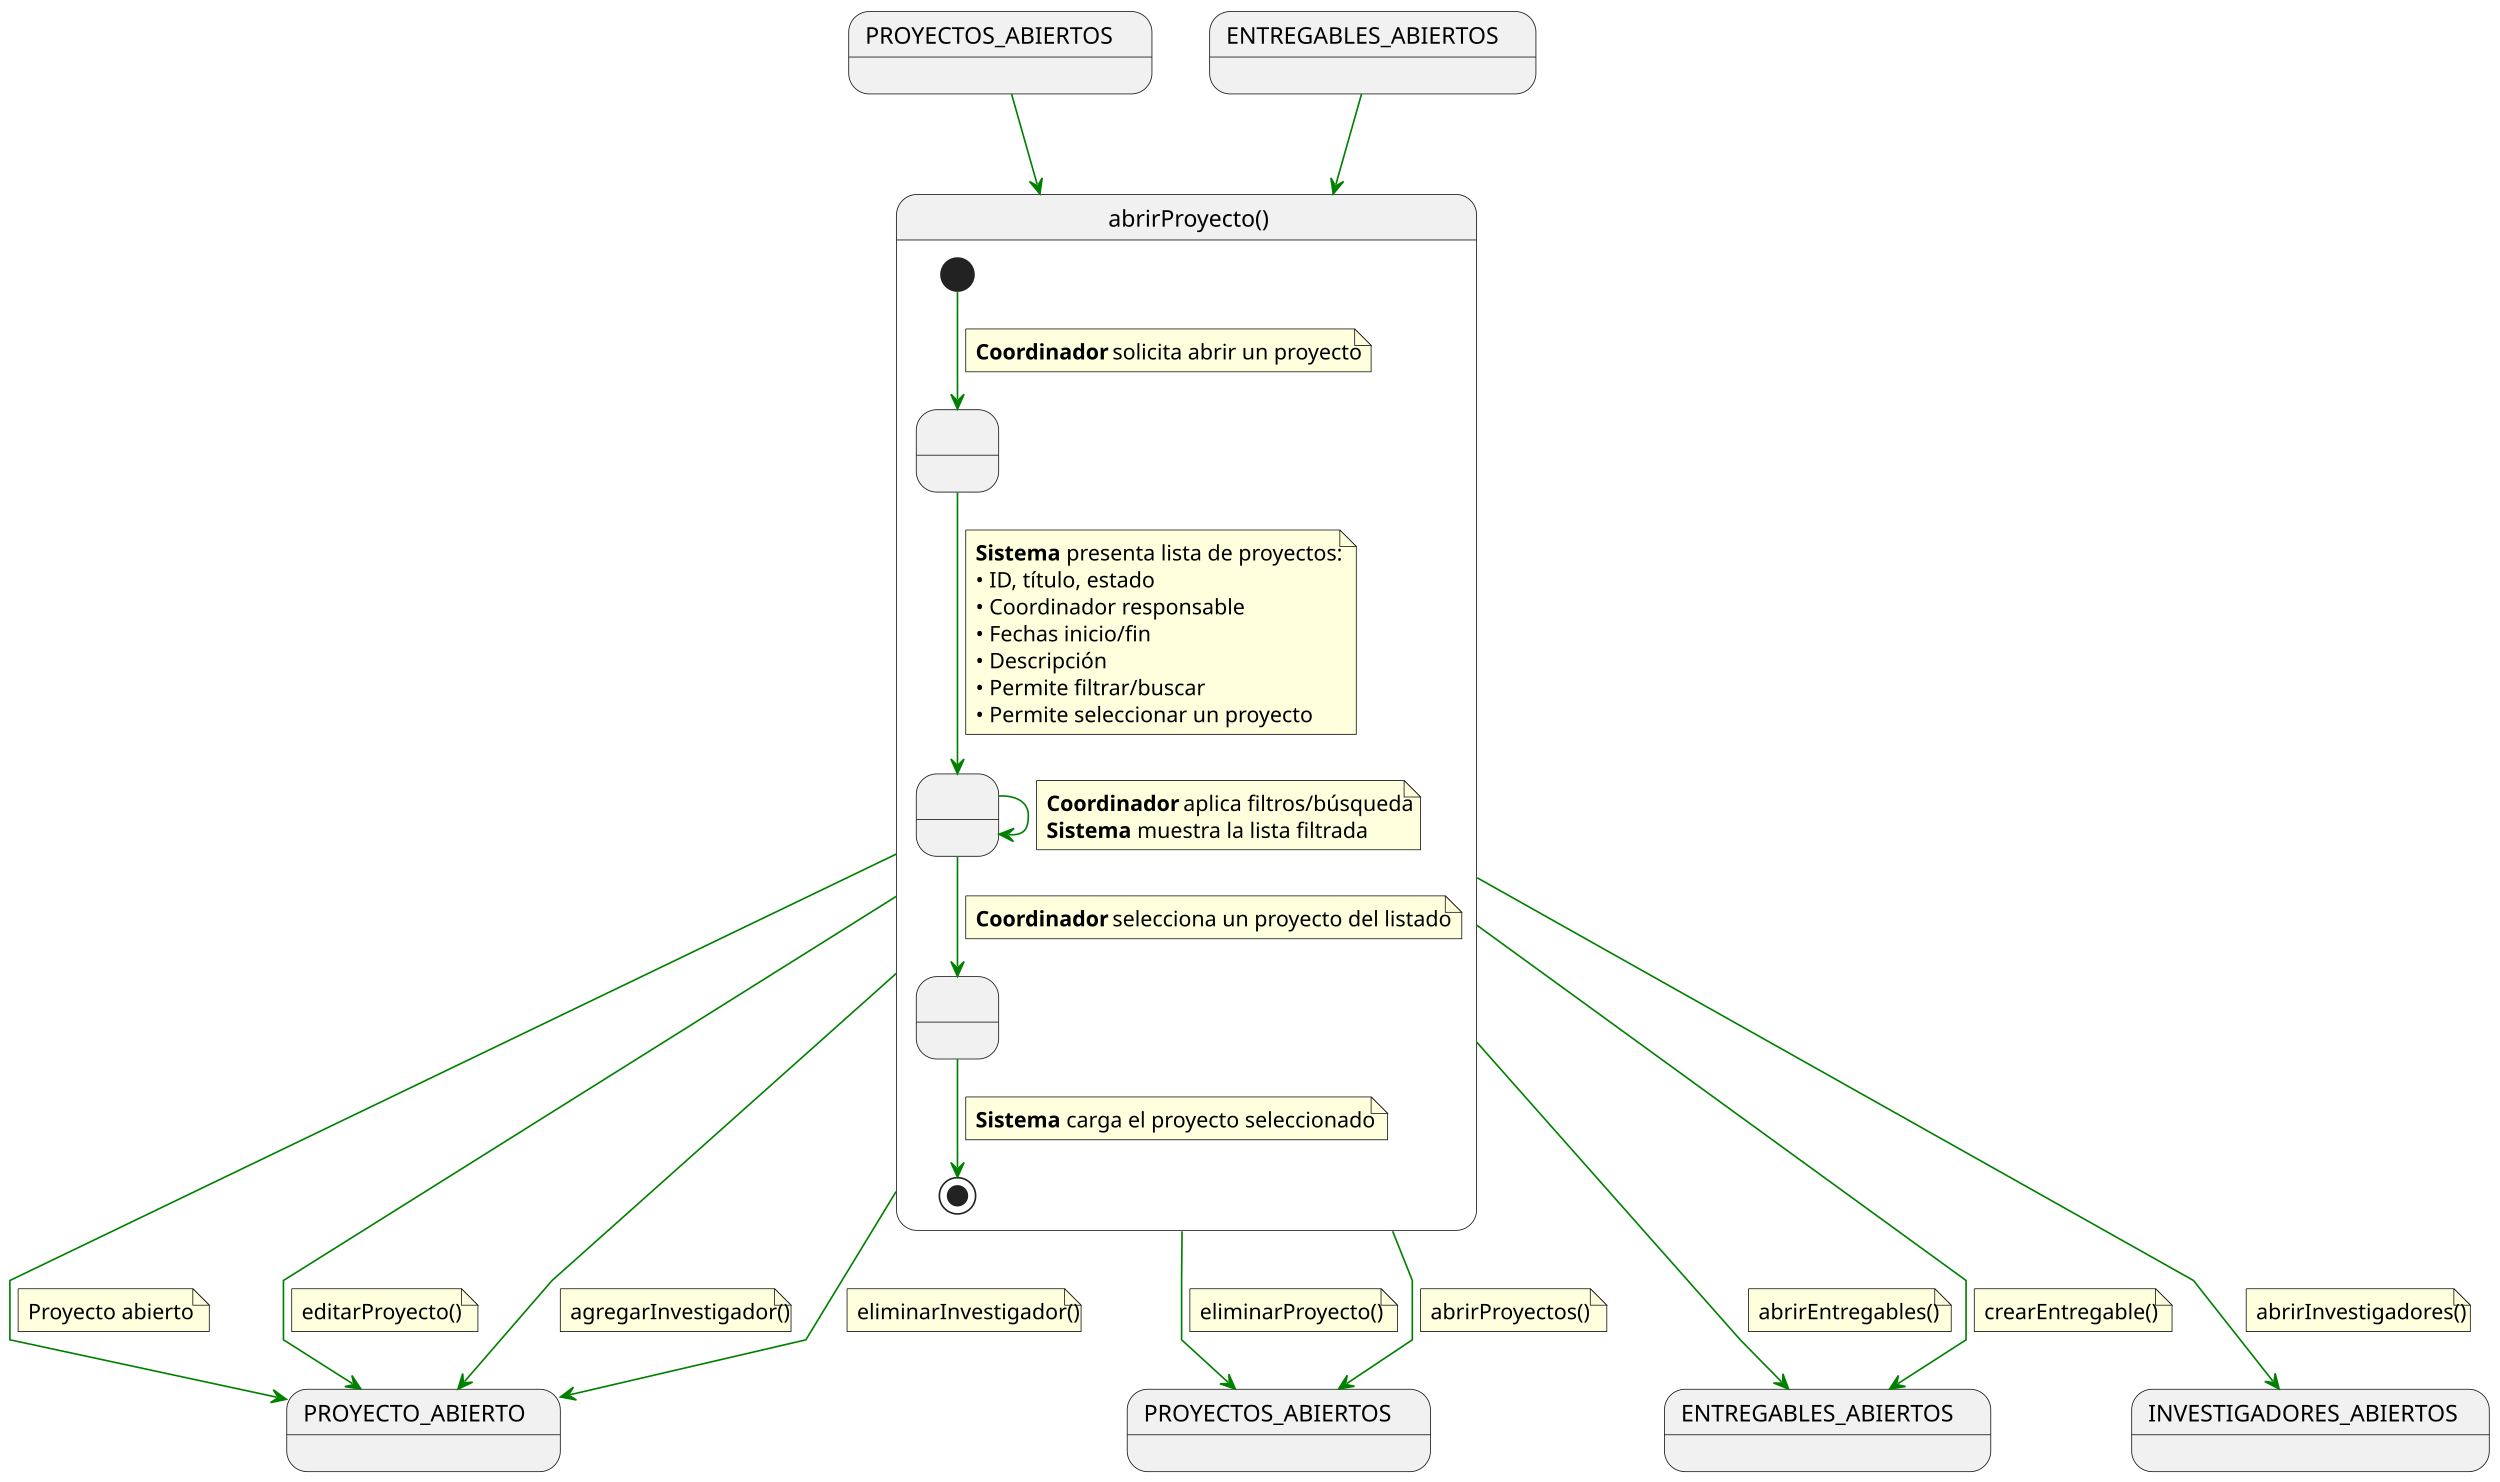
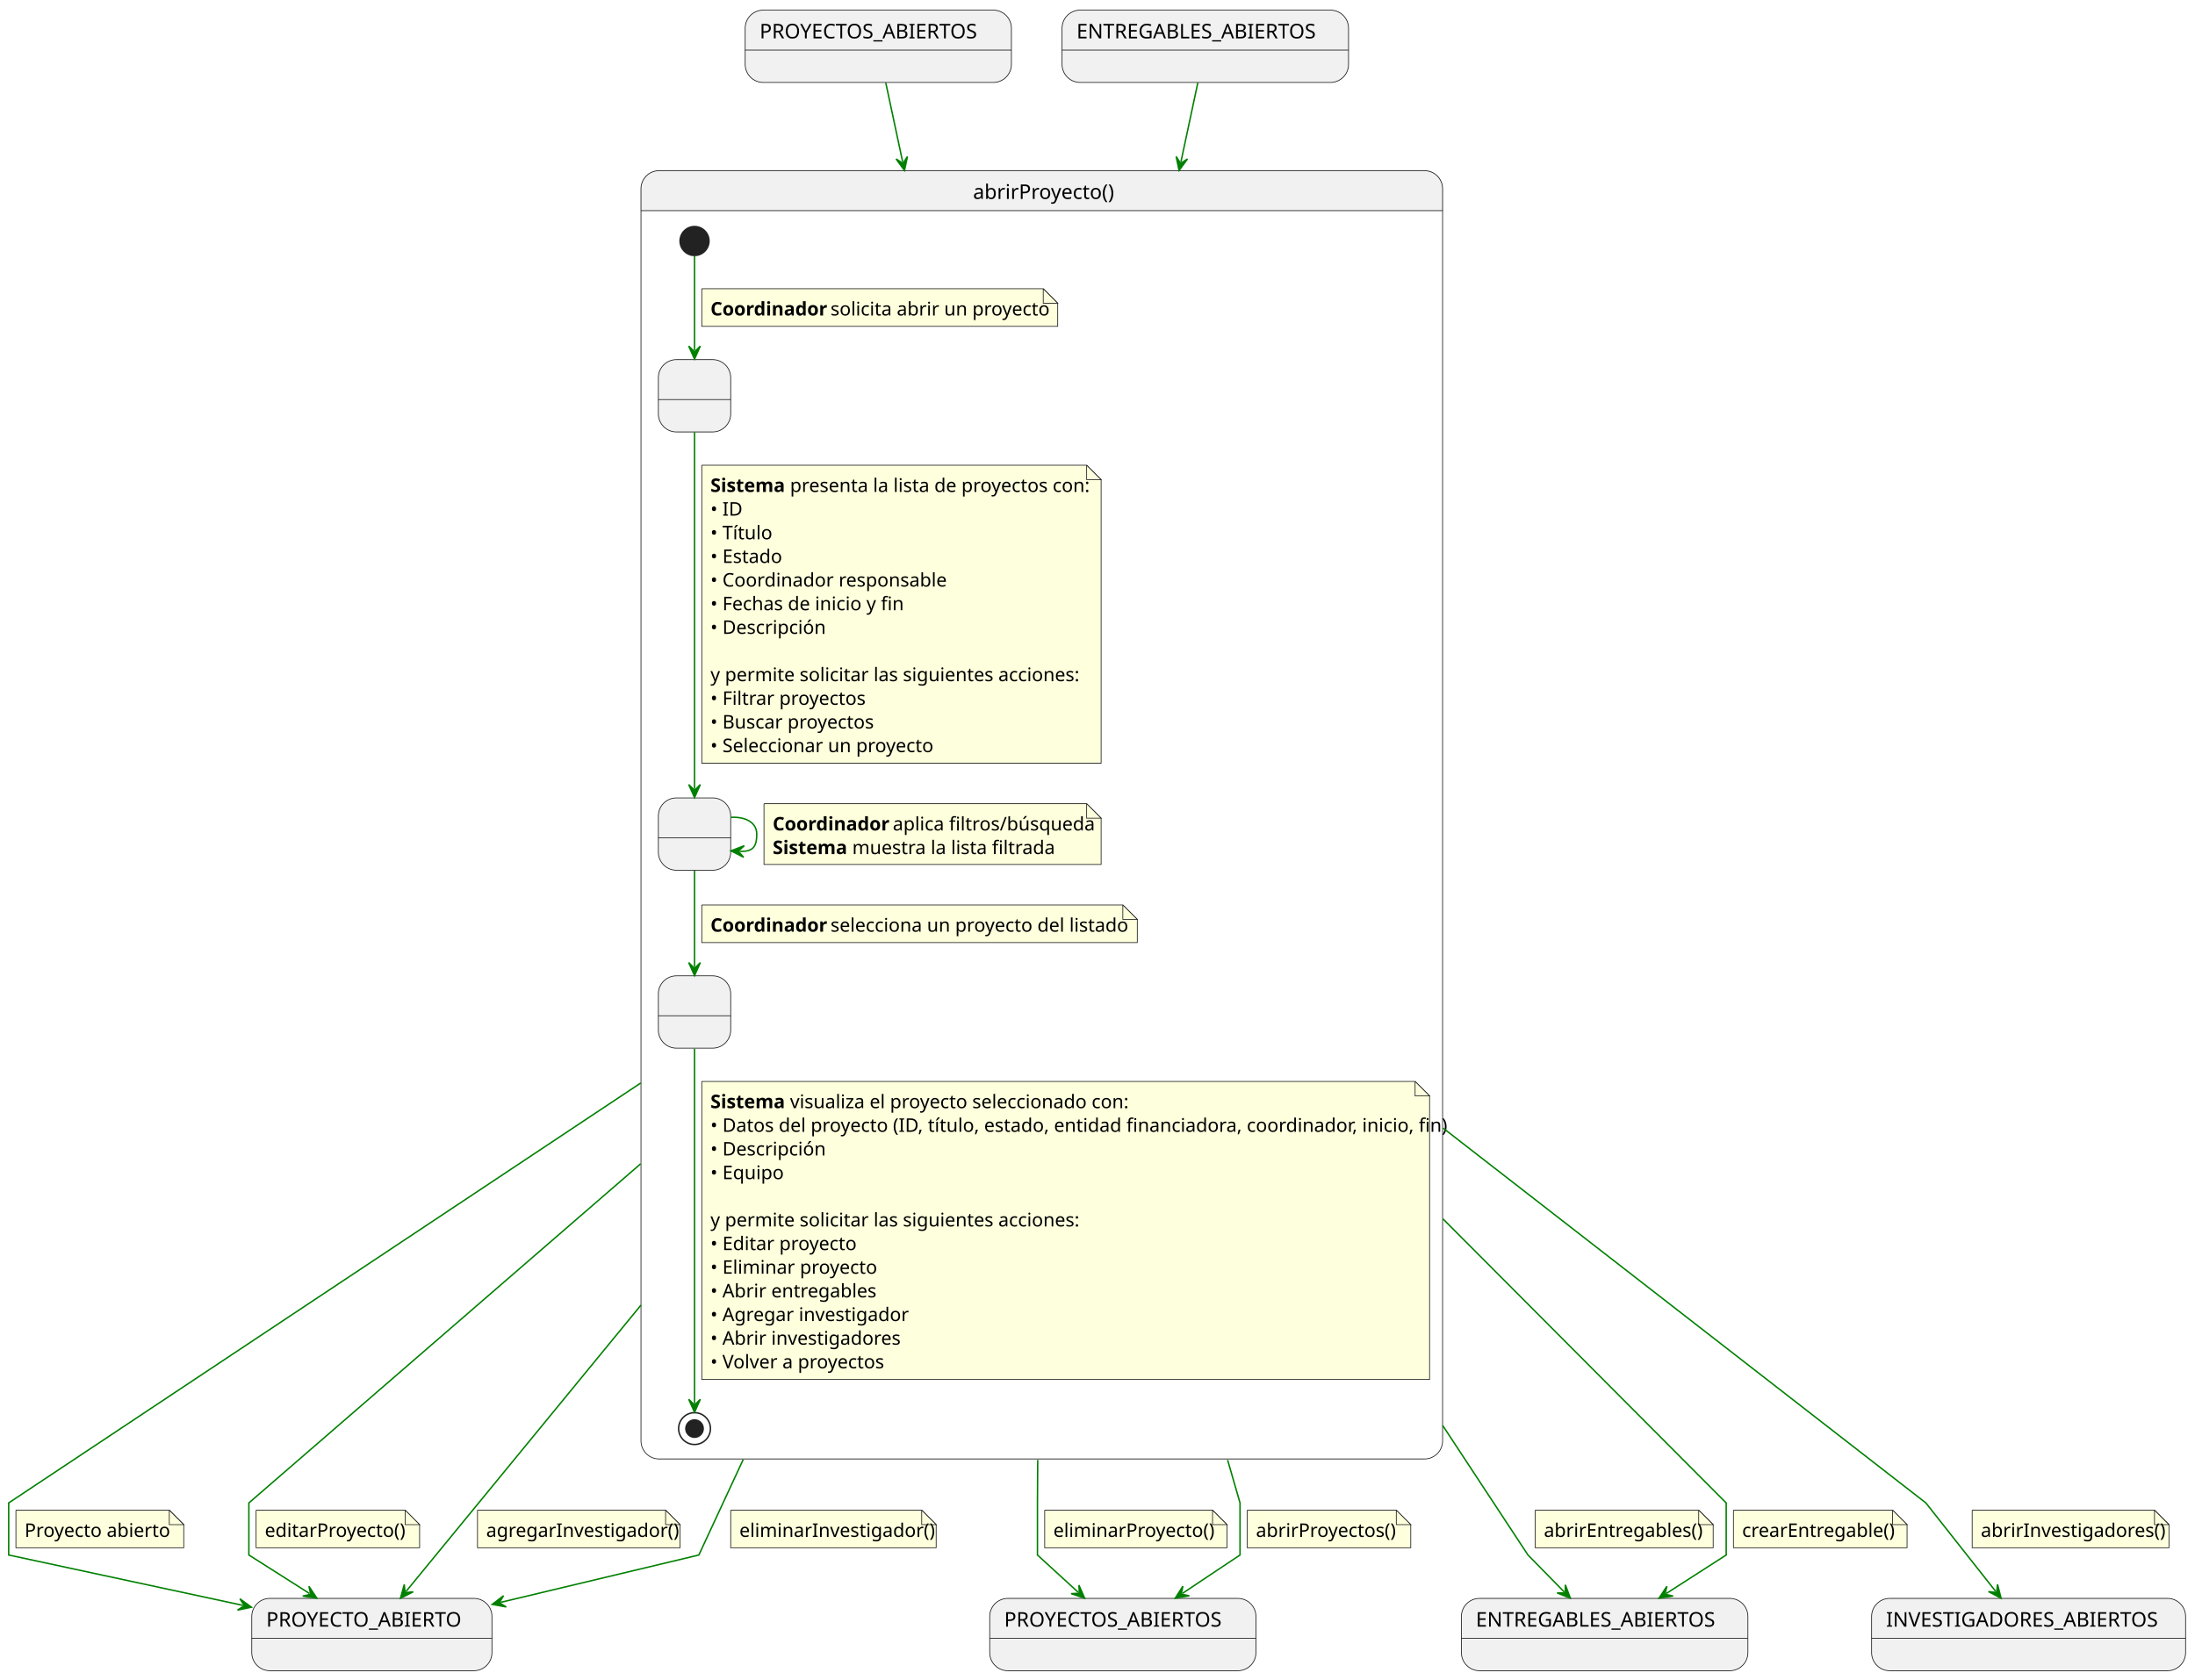
- <svg xmlns="http://www.w3.org/2000/svg" contentStyleType="text/css" height="899px" preserveAspectRatio="none" style="width:1517px;height:899px;background:#FFFFFF;" version="1.1" viewBox="0 0 1517 899" width="1517px" zoomAndPan="magnify">
+ <svg xmlns="http://www.w3.org/2000/svg" contentStyleType="text/css" height="1161px" preserveAspectRatio="none" style="width:1517px;height:1161px;background:#FFFFFF;" version="1.1" viewBox="0 0 1517 1161" width="1517px" zoomAndPan="magnify">
  <defs />
  <g>
    <g id="in1">
      <rect fill="#F1F1F1" height="50" rx="12.5" ry="12.5" style="stroke:#181818;stroke-width:0.5;" width="184" x="515" y="7" />
      <line style="stroke:#181818;stroke-width:0.5;" x1="515" x2="699" y1="34.609" y2="34.609" />
      <text fill="#000000" font-family="sans-serif" font-size="14" lengthAdjust="spacing" textLength="164" x="525" y="26.533">PROYECTOS_ABIERTOS</text>
    </g>
-     <path d="M556.5,118 L883.5,118 A12.5,12.5 0 0 1 896,130.5 L896,145.609 L544,145.609 L544,130.5 A12.5,12.5 0 0 1 556.5,118 " fill="#F1F1F1" style="stroke:#F1F1F1;stroke-width:1.0;" />
-     <rect fill="none" height="628.609" rx="12.5" ry="12.5" style="stroke:#181818;stroke-width:0.5;" width="352" x="544" y="118" />
-     <line style="stroke:#181818;stroke-width:0.5;" x1="544" x2="896" y1="145.609" y2="145.609" />
+     <path d="M455.5,118 L984.5,118 A12.5,12.5 0 0 1 997,130.5 L997,145.609 L443,145.609 L443,130.5 A12.5,12.5 0 0 1 455.5,118 " fill="#F1F1F1" style="stroke:#F1F1F1;stroke-width:1.0;" />
+     <rect fill="none" height="890.609" rx="12.5" ry="12.5" style="stroke:#181818;stroke-width:0.5;" width="554" x="443" y="118" />
+     <line style="stroke:#181818;stroke-width:0.5;" x1="443" x2="997" y1="145.609" y2="145.609" />
    <text fill="#000000" font-family="sans-serif" font-size="14" lengthAdjust="spacing" textLength="95" x="672.5" y="137.533">abrirProyecto()</text>
    <g id="abrirProyecto.MostrandoListaProyectos">
-       <rect fill="#F1F1F1" height="50" rx="12.5" ry="12.5" style="stroke:#181818;stroke-width:0.5;" width="50" x="556" y="248.609" />
-       <line style="stroke:#181818;stroke-width:0.5;" x1="556" x2="606" y1="276.219" y2="276.219" />
-       <text fill="#000000" font-family="sans-serif" font-size="14" lengthAdjust="spacing" textLength="4" x="579" y="268.143"> </text>
+       <rect fill="#F1F1F1" height="50" rx="12.5" ry="12.5" style="stroke:#181818;stroke-width:0.5;" width="50" x="455" y="248.609" />
+       <line style="stroke:#181818;stroke-width:0.5;" x1="455" x2="505" y1="276.219" y2="276.219" />
+       <text fill="#000000" font-family="sans-serif" font-size="14" lengthAdjust="spacing" textLength="4" x="478" y="268.143"> </text>
    </g>
    <g id="abrirProyecto.FiltrandoBuscando">
-       <rect fill="#F1F1F1" height="50" rx="12.5" ry="12.5" style="stroke:#181818;stroke-width:0.5;" width="50" x="556" y="469.609" />
-       <line style="stroke:#181818;stroke-width:0.5;" x1="556" x2="606" y1="497.219" y2="497.219" />
-       <text fill="#000000" font-family="sans-serif" font-size="14" lengthAdjust="spacing" textLength="4" x="579" y="489.143"> </text>
+       <rect fill="#F1F1F1" height="50" rx="12.5" ry="12.5" style="stroke:#181818;stroke-width:0.5;" width="50" x="455" y="551.609" />
+       <line style="stroke:#181818;stroke-width:0.5;" x1="455" x2="505" y1="579.219" y2="579.219" />
+       <text fill="#000000" font-family="sans-serif" font-size="14" lengthAdjust="spacing" textLength="4" x="478" y="571.143"> </text>
    </g>
    <g id="abrirProyecto.SeleccionandoProyecto">
-       <rect fill="#F1F1F1" height="50" rx="12.5" ry="12.5" style="stroke:#181818;stroke-width:0.5;" width="50" x="556" y="592.609" />
-       <line style="stroke:#181818;stroke-width:0.5;" x1="556" x2="606" y1="620.219" y2="620.219" />
-       <text fill="#000000" font-family="sans-serif" font-size="14" lengthAdjust="spacing" textLength="4" x="579" y="612.143"> </text>
+       <rect fill="#F1F1F1" height="50" rx="12.5" ry="12.5" style="stroke:#181818;stroke-width:0.5;" width="50" x="455" y="674.609" />
+       <line style="stroke:#181818;stroke-width:0.5;" x1="455" x2="505" y1="702.219" y2="702.219" />
+       <text fill="#000000" font-family="sans-serif" font-size="14" lengthAdjust="spacing" textLength="4" x="478" y="694.143"> </text>
    </g>
-     <ellipse cx="581" cy="166.609" fill="#222222" rx="10" ry="10" style="stroke:#222222;stroke-width:1.0;" />
-     <ellipse cx="581" cy="725.609" fill="none" rx="11" ry="11" style="stroke:#222222;stroke-width:1.0;" />
-     <ellipse cx="581" cy="725.609" fill="#222222" rx="6" ry="6" style="stroke:#222222;stroke-width:1.0;" />
+     <ellipse cx="480" cy="166.609" fill="#222222" rx="10" ry="10" style="stroke:#222222;stroke-width:1.0;" />
+     <ellipse cx="480" cy="987.609" fill="none" rx="11" ry="11" style="stroke:#222222;stroke-width:1.0;" />
+     <ellipse cx="480" cy="987.609" fill="#222222" rx="6" ry="6" style="stroke:#222222;stroke-width:1.0;" />
    <g id="link_*start*abrirProyecto_MostrandoListaProyectos">
-       <path d="M581,176.929 C581,192.789 581,219.519 581,242.249 " fill="none" id="*start*abrirProyecto-to-MostrandoListaProyectos" style="stroke:#008000;stroke-width:1.0;" />
-       <polygon fill="#008000" points="581,248.249,585,239.249,581,243.249,577,239.249,581,248.249" style="stroke:#008000;stroke-width:1.0;" />
-       <path d="M586,199.609 L586,225.609 L832,225.609 L832,209.609 L822,199.609 L586,199.609 " fill="#FEFFDD" style="stroke:#181818;stroke-width:0.5;" />
-       <path d="M822,199.609 L822,209.609 L832,209.609 L822,199.609 " fill="#FEFFDD" style="stroke:#181818;stroke-width:0.5;" />
-       <text fill="#000000" font-family="sans-serif" font-size="13" font-weight="bold" lengthAdjust="spacing" textLength="79" x="592" y="218.105">Coordinador</text>
-       <text fill="#000000" font-family="sans-serif" font-size="13" lengthAdjust="spacing" textLength="142" x="675" y="218.105">solicita abrir un proyecto</text>
+       <path d="M480,176.929 C480,192.789 480,219.519 480,242.249 " fill="none" id="*start*abrirProyecto-to-MostrandoListaProyectos" style="stroke:#008000;stroke-width:1.0;" />
+       <polygon fill="#008000" points="480,248.249,484,239.249,480,243.249,476,239.249,480,248.249" style="stroke:#008000;stroke-width:1.0;" />
+       <path d="M485,199.609 L485,225.609 L731,225.609 L731,209.609 L721,199.609 L485,199.609 " fill="#FEFFDD" style="stroke:#181818;stroke-width:0.5;" />
+       <path d="M721,199.609 L721,209.609 L731,209.609 L721,199.609 " fill="#FEFFDD" style="stroke:#181818;stroke-width:0.5;" />
+       <text fill="#000000" font-family="sans-serif" font-size="13" font-weight="bold" lengthAdjust="spacing" textLength="79" x="491" y="218.105">Coordinador</text>
+       <text fill="#000000" font-family="sans-serif" font-size="13" lengthAdjust="spacing" textLength="142" x="574" y="218.105">solicita abrir un proyecto</text>
    </g>
    <g id="link_MostrandoListaProyectos_FiltrandoBuscando">
-       <path d="M581,298.879 C581,341.089 581,421.509 581,463.559 " fill="none" id="MostrandoListaProyectos-to-FiltrandoBuscando" style="stroke:#008000;stroke-width:1.0;" />
-       <polygon fill="#008000" points="581,469.559,585,460.559,581,464.559,577,460.559,581,469.559" style="stroke:#008000;stroke-width:1.0;" />
-       <path d="M586,321.609 L586,445.609 L823,445.609 L823,331.609 L813,321.609 L586,321.609 " fill="#FEFFDD" style="stroke:#181818;stroke-width:0.5;" />
-       <path d="M813,321.609 L813,331.609 L823,331.609 L813,321.609 " fill="#FEFFDD" style="stroke:#181818;stroke-width:0.5;" />
-       <text fill="#000000" font-family="sans-serif" font-size="13" font-weight="bold" lengthAdjust="spacing" textLength="51" x="592" y="340.104">Sistema</text>
-       <text fill="#000000" font-family="sans-serif" font-size="13" lengthAdjust="spacing" textLength="161" x="647" y="340.104">presenta lista de proyectos:</text>
-       <text fill="#000000" font-family="sans-serif" font-size="13" lengthAdjust="spacing" textLength="104" x="592" y="356.456">• ID, título, estado</text>
-       <text fill="#000000" font-family="sans-serif" font-size="13" lengthAdjust="spacing" textLength="152" x="592" y="372.808">• Coordinador responsable</text>
-       <text fill="#000000" font-family="sans-serif" font-size="13" lengthAdjust="spacing" textLength="103" x="592" y="389.159">• Fechas inicio/fin</text>
-       <text fill="#000000" font-family="sans-serif" font-size="13" lengthAdjust="spacing" textLength="77" x="592" y="405.511">• Descripción</text>
-       <text fill="#000000" font-family="sans-serif" font-size="13" lengthAdjust="spacing" textLength="129" x="592" y="421.862">• Permite filtrar/buscar</text>
-       <text fill="#000000" font-family="sans-serif" font-size="13" lengthAdjust="spacing" textLength="196" x="592" y="438.214">• Permite seleccionar un proyecto</text>
+       <path d="M480,298.729 C480,355.089 480,488.899 480,545.369 " fill="none" id="MostrandoListaProyectos-to-FiltrandoBuscando" style="stroke:#008000;stroke-width:1.0;" />
+       <polygon fill="#008000" points="480,551.369,484,542.369,480,546.369,476,542.369,480,551.369" style="stroke:#008000;stroke-width:1.0;" />
+       <path d="M485,321.609 L485,527.609 L761,527.609 L761,331.609 L751,321.609 L485,321.609 " fill="#FEFFDD" style="stroke:#181818;stroke-width:0.5;" />
+       <path d="M751,321.609 L751,331.609 L761,331.609 L751,321.609 " fill="#FEFFDD" style="stroke:#181818;stroke-width:0.5;" />
+       <text fill="#000000" font-family="sans-serif" font-size="13" font-weight="bold" lengthAdjust="spacing" textLength="51" x="491" y="340.104">Sistema</text>
+       <text fill="#000000" font-family="sans-serif" font-size="13" lengthAdjust="spacing" textLength="200" x="546" y="340.104">presenta la lista de proyectos con:</text>
+       <text fill="#000000" font-family="sans-serif" font-size="13" lengthAdjust="spacing" textLength="21" x="491" y="356.456">• ID</text>
+       <text fill="#000000" font-family="sans-serif" font-size="13" lengthAdjust="spacing" textLength="40" x="491" y="372.808">• Título</text>
+       <text fill="#000000" font-family="sans-serif" font-size="13" lengthAdjust="spacing" textLength="50" x="491" y="389.159">• Estado</text>
+       <text fill="#000000" font-family="sans-serif" font-size="13" lengthAdjust="spacing" textLength="152" x="491" y="405.511">• Coordinador responsable</text>
+       <text fill="#000000" font-family="sans-serif" font-size="13" lengthAdjust="spacing" textLength="132" x="491" y="421.862">• Fechas de inicio y fin</text>
+       <text fill="#000000" font-family="sans-serif" font-size="13" lengthAdjust="spacing" textLength="77" x="491" y="438.214">• Descripción</text>
+       <text fill="#000000" font-family="sans-serif" font-size="13" lengthAdjust="spacing" textLength="4" x="491" y="454.565"> </text>
+       <text fill="#000000" font-family="sans-serif" font-size="13" lengthAdjust="spacing" textLength="247" x="491" y="470.917">y permite solicitar las siguientes acciones:</text>
+       <text fill="#000000" font-family="sans-serif" font-size="13" lengthAdjust="spacing" textLength="103" x="491" y="487.269">• Filtrar proyectos</text>
+       <text fill="#000000" font-family="sans-serif" font-size="13" lengthAdjust="spacing" textLength="111" x="491" y="503.62">• Buscar proyectos</text>
+       <text fill="#000000" font-family="sans-serif" font-size="13" lengthAdjust="spacing" textLength="149" x="491" y="519.972">• Seleccionar un proyecto</text>
    </g>
    <g id="link_FiltrandoBuscando_FiltrandoBuscando">
-       <path d="M606.18,483.029 C615.91,482.519 624,486.379 624,494.609 C624,502.839 621.902,507.013 612.172,506.503 " fill="none" id="FiltrandoBuscando-to-FiltrandoBuscando" style="stroke:#008000;stroke-width:1.0;" />
-       <polygon fill="#008000" points="606.18,506.189,614.958,510.655,611.173,506.451,615.377,502.666,606.18,506.189" style="stroke:#008000;stroke-width:1.0;" />
-       <path d="M629,473.609 L629,515.609 L862,515.609 L862,483.609 L852,473.609 L629,473.609 " fill="#FEFFDD" style="stroke:#181818;stroke-width:0.5;" />
-       <path d="M852,473.609 L852,483.609 L862,483.609 L852,473.609 " fill="#FEFFDD" style="stroke:#181818;stroke-width:0.5;" />
-       <text fill="#000000" font-family="sans-serif" font-size="13" font-weight="bold" lengthAdjust="spacing" textLength="79" x="635" y="492.104">Coordinador</text>
-       <text fill="#000000" font-family="sans-serif" font-size="13" lengthAdjust="spacing" textLength="129" x="718" y="492.104">aplica filtros/búsqueda</text>
-       <text fill="#000000" font-family="sans-serif" font-size="13" font-weight="bold" lengthAdjust="spacing" textLength="51" x="635" y="508.456">Sistema</text>
-       <text fill="#000000" font-family="sans-serif" font-size="13" lengthAdjust="spacing" textLength="131" x="690" y="508.456">muestra la lista filtrada</text>
+       <path d="M505.18,565.029 C514.91,564.519 523,568.379 523,576.609 C523,584.839 520.902,589.013 511.172,588.503 " fill="none" id="FiltrandoBuscando-to-FiltrandoBuscando" style="stroke:#008000;stroke-width:1.0;" />
+       <polygon fill="#008000" points="505.18,588.189,513.958,592.655,510.173,588.451,514.377,584.666,505.18,588.189" style="stroke:#008000;stroke-width:1.0;" />
+       <path d="M528,555.609 L528,597.609 L761,597.609 L761,565.609 L751,555.609 L528,555.609 " fill="#FEFFDD" style="stroke:#181818;stroke-width:0.5;" />
+       <path d="M751,555.609 L751,565.609 L761,565.609 L751,555.609 " fill="#FEFFDD" style="stroke:#181818;stroke-width:0.5;" />
+       <text fill="#000000" font-family="sans-serif" font-size="13" font-weight="bold" lengthAdjust="spacing" textLength="79" x="534" y="574.105">Coordinador</text>
+       <text fill="#000000" font-family="sans-serif" font-size="13" lengthAdjust="spacing" textLength="129" x="617" y="574.105">aplica filtros/búsqueda</text>
+       <text fill="#000000" font-family="sans-serif" font-size="13" font-weight="bold" lengthAdjust="spacing" textLength="51" x="534" y="590.456">Sistema</text>
+       <text fill="#000000" font-family="sans-serif" font-size="13" lengthAdjust="spacing" textLength="131" x="589" y="590.456">muestra la lista filtrada</text>
    </g>
    <g id="link_FiltrandoBuscando_SeleccionandoProyecto">
-       <path d="M581,519.809 C581,540.909 581,565.369 581,586.459 " fill="none" id="FiltrandoBuscando-to-SeleccionandoProyecto" style="stroke:#008000;stroke-width:1.0;" />
-       <polygon fill="#008000" points="581,592.459,585,583.459,581,587.459,577,583.459,581,592.459" style="stroke:#008000;stroke-width:1.0;" />
-       <path d="M586,543.609 L586,569.609 L887,569.609 L887,553.609 L877,543.609 L586,543.609 " fill="#FEFFDD" style="stroke:#181818;stroke-width:0.5;" />
-       <path d="M877,543.609 L877,553.609 L887,553.609 L877,543.609 " fill="#FEFFDD" style="stroke:#181818;stroke-width:0.5;" />
-       <text fill="#000000" font-family="sans-serif" font-size="13" font-weight="bold" lengthAdjust="spacing" textLength="79" x="592" y="562.105">Coordinador</text>
-       <text fill="#000000" font-family="sans-serif" font-size="13" lengthAdjust="spacing" textLength="197" x="675" y="562.105">selecciona un proyecto del listado</text>
+       <path d="M480,601.809 C480,622.909 480,647.369 480,668.459 " fill="none" id="FiltrandoBuscando-to-SeleccionandoProyecto" style="stroke:#008000;stroke-width:1.0;" />
+       <polygon fill="#008000" points="480,674.459,484,665.459,480,669.459,476,665.459,480,674.459" style="stroke:#008000;stroke-width:1.0;" />
+       <path d="M485,625.609 L485,651.609 L786,651.609 L786,635.609 L776,625.609 L485,625.609 " fill="#FEFFDD" style="stroke:#181818;stroke-width:0.5;" />
+       <path d="M776,625.609 L776,635.609 L786,635.609 L776,625.609 " fill="#FEFFDD" style="stroke:#181818;stroke-width:0.5;" />
+       <text fill="#000000" font-family="sans-serif" font-size="13" font-weight="bold" lengthAdjust="spacing" textLength="79" x="491" y="644.105">Coordinador</text>
+       <text fill="#000000" font-family="sans-serif" font-size="13" lengthAdjust="spacing" textLength="197" x="574" y="644.105">selecciona un proyecto del listado</text>
    </g>
    <g id="link_SeleccionandoProyecto_*end*abrirProyecto">
-       <path d="M581,642.659 C581,665.259 581,691.989 581,708.409 " fill="none" id="SeleccionandoProyecto-to-*end*abrirProyecto" style="stroke:#008000;stroke-width:1.0;" />
-       <polygon fill="#008000" points="581,714.409,585,705.409,581,709.409,577,705.409,581,714.409" style="stroke:#008000;stroke-width:1.0;" />
-       <path d="M586,665.609 L586,691.609 L842,691.609 L842,675.609 L832,665.609 L586,665.609 " fill="#FEFFDD" style="stroke:#181818;stroke-width:0.5;" />
-       <path d="M832,665.609 L832,675.609 L842,675.609 L832,665.609 " fill="#FEFFDD" style="stroke:#181818;stroke-width:0.5;" />
-       <text fill="#000000" font-family="sans-serif" font-size="13" font-weight="bold" lengthAdjust="spacing" textLength="51" x="592" y="684.105">Sistema</text>
-       <text fill="#000000" font-family="sans-serif" font-size="13" lengthAdjust="spacing" textLength="180" x="647" y="684.105">carga el proyecto seleccionado</text>
+       <path d="M480,724.989 C480,784.569 480,929.609 480,970.349 " fill="none" id="SeleccionandoProyecto-to-*end*abrirProyecto" style="stroke:#008000;stroke-width:1.0;" />
+       <polygon fill="#008000" points="480,976.349,484,967.349,480,971.349,476,967.349,480,976.349" style="stroke:#008000;stroke-width:1.0;" />
+       <path d="M485,747.609 L485,953.609 L988,953.609 L988,757.609 L978,747.609 L485,747.609 " fill="#FEFFDD" style="stroke:#181818;stroke-width:0.5;" />
+       <path d="M978,747.609 L978,757.609 L988,757.609 L978,747.609 " fill="#FEFFDD" style="stroke:#181818;stroke-width:0.5;" />
+       <text fill="#000000" font-family="sans-serif" font-size="13" font-weight="bold" lengthAdjust="spacing" textLength="51" x="491" y="766.105">Sistema</text>
+       <text fill="#000000" font-family="sans-serif" font-size="13" lengthAdjust="spacing" textLength="226" x="546" y="766.105">visualiza el proyecto seleccionado con:</text>
+       <text fill="#000000" font-family="sans-serif" font-size="13" lengthAdjust="spacing" textLength="482" x="491" y="782.456">• Datos del proyecto (ID, título, estado, entidad financiadora, coordinador, inicio, fin)</text>
+       <text fill="#000000" font-family="sans-serif" font-size="13" lengthAdjust="spacing" textLength="77" x="491" y="798.808">• Descripción</text>
+       <text fill="#000000" font-family="sans-serif" font-size="13" lengthAdjust="spacing" textLength="49" x="491" y="815.159">• Equipo</text>
+       <text fill="#000000" font-family="sans-serif" font-size="13" lengthAdjust="spacing" textLength="4" x="491" y="831.511"> </text>
+       <text fill="#000000" font-family="sans-serif" font-size="13" lengthAdjust="spacing" textLength="247" x="491" y="847.862">y permite solicitar las siguientes acciones:</text>
+       <text fill="#000000" font-family="sans-serif" font-size="13" lengthAdjust="spacing" textLength="97" x="491" y="864.214">• Editar proyecto</text>
+       <text fill="#000000" font-family="sans-serif" font-size="13" lengthAdjust="spacing" textLength="110" x="491" y="880.565">• Eliminar proyecto</text>
+       <text fill="#000000" font-family="sans-serif" font-size="13" lengthAdjust="spacing" textLength="107" x="491" y="896.917">• Abrir entregables</text>
+       <text fill="#000000" font-family="sans-serif" font-size="13" lengthAdjust="spacing" textLength="126" x="491" y="913.269">• Agregar investigador</text>
+       <text fill="#000000" font-family="sans-serif" font-size="13" lengthAdjust="spacing" textLength="122" x="491" y="929.62">• Abrir investigadores</text>
+       <text fill="#000000" font-family="sans-serif" font-size="13" lengthAdjust="spacing" textLength="116" x="491" y="945.972">• Volver a proyectos</text>
    </g>
    <g id="in2">
      <rect fill="#F1F1F1" height="50" rx="12.5" ry="12.5" style="stroke:#181818;stroke-width:0.5;" width="198" x="734" y="7" />
      <line style="stroke:#181818;stroke-width:0.5;" x1="734" x2="932" y1="34.609" y2="34.609" />
      <text fill="#000000" font-family="sans-serif" font-size="14" lengthAdjust="spacing" textLength="178" x="744" y="26.533">ENTREGABLES_ABIERTOS</text>
    </g>
    <g id="PROYECTO_ABIERTO">
-       <rect fill="#F1F1F1" height="50" rx="12.5" ry="12.5" style="stroke:#181818;stroke-width:0.5;" width="166" x="174" y="843" />
-       <line style="stroke:#181818;stroke-width:0.5;" x1="174" x2="340" y1="870.609" y2="870.609" />
-       <text fill="#000000" font-family="sans-serif" font-size="14" lengthAdjust="spacing" textLength="146" x="184" y="862.533">PROYECTO_ABIERTO</text>
+       <rect fill="#F1F1F1" height="50" rx="12.5" ry="12.5" style="stroke:#181818;stroke-width:0.5;" width="166" x="174" y="1105" />
+       <line style="stroke:#181818;stroke-width:0.5;" x1="174" x2="340" y1="1132.609" y2="1132.609" />
+       <text fill="#000000" font-family="sans-serif" font-size="14" lengthAdjust="spacing" textLength="146" x="184" y="1124.533">PROYECTO_ABIERTO</text>
    </g>
    <g id="PROYECTOS_ABIERTOS">
-       <rect fill="#F1F1F1" height="50" rx="12.5" ry="12.5" style="stroke:#181818;stroke-width:0.5;" width="184" x="684" y="843" />
-       <line style="stroke:#181818;stroke-width:0.5;" x1="684" x2="868" y1="870.609" y2="870.609" />
-       <text fill="#000000" font-family="sans-serif" font-size="14" lengthAdjust="spacing" textLength="164" x="694" y="862.533">PROYECTOS_ABIERTOS</text>
+       <rect fill="#F1F1F1" height="50" rx="12.5" ry="12.5" style="stroke:#181818;stroke-width:0.5;" width="184" x="684" y="1105" />
+       <line style="stroke:#181818;stroke-width:0.5;" x1="684" x2="868" y1="1132.609" y2="1132.609" />
+       <text fill="#000000" font-family="sans-serif" font-size="14" lengthAdjust="spacing" textLength="164" x="694" y="1124.533">PROYECTOS_ABIERTOS</text>
    </g>
    <g id="ENTREGABLES_ABIERTOS">
-       <rect fill="#F1F1F1" height="50" rx="12.5" ry="12.5" style="stroke:#181818;stroke-width:0.5;" width="198" x="1010" y="843" />
-       <line style="stroke:#181818;stroke-width:0.5;" x1="1010" x2="1208" y1="870.609" y2="870.609" />
-       <text fill="#000000" font-family="sans-serif" font-size="14" lengthAdjust="spacing" textLength="178" x="1020" y="862.533">ENTREGABLES_ABIERTOS</text>
+       <rect fill="#F1F1F1" height="50" rx="12.5" ry="12.5" style="stroke:#181818;stroke-width:0.5;" width="198" x="1010" y="1105" />
+       <line style="stroke:#181818;stroke-width:0.5;" x1="1010" x2="1208" y1="1132.609" y2="1132.609" />
+       <text fill="#000000" font-family="sans-serif" font-size="14" lengthAdjust="spacing" textLength="178" x="1020" y="1124.533">ENTREGABLES_ABIERTOS</text>
    </g>
    <g id="INVESTIGADORES_ABIERTOS">
-       <rect fill="#F1F1F1" height="50" rx="12.5" ry="12.5" style="stroke:#181818;stroke-width:0.5;" width="217" x="1293.5" y="843" />
-       <line style="stroke:#181818;stroke-width:0.5;" x1="1293.5" x2="1510.5" y1="870.609" y2="870.609" />
-       <text fill="#000000" font-family="sans-serif" font-size="14" lengthAdjust="spacing" textLength="197" x="1303.5" y="862.533">INVESTIGADORES_ABIERTOS</text>
+       <rect fill="#F1F1F1" height="50" rx="12.5" ry="12.5" style="stroke:#181818;stroke-width:0.5;" width="217" x="1293.5" y="1105" />
+       <line style="stroke:#181818;stroke-width:0.5;" x1="1293.5" x2="1510.5" y1="1132.609" y2="1132.609" />
+       <text fill="#000000" font-family="sans-serif" font-size="14" lengthAdjust="spacing" textLength="197" x="1303.5" y="1124.533">INVESTIGADORES_ABIERTOS</text>
    </g>
    <g id="link_in1_abrirProyecto">
-       <path d="M613.81,57.03 C618.06,72.01 622.403,87.317 629.383,111.938 " fill="none" id="in1-to-abrirProyecto" style="stroke:#008000;stroke-width:1.0;" />
-       <polygon fill="#008000" points="631.02,117.71,632.413,107.96,629.656,112.9,624.717,110.142,631.02,117.71" style="stroke:#008000;stroke-width:1.0;" />
+       <path d="M612.15,57.13 C615.31,71.95 618.528,87.002 623.858,111.982 " fill="none" id="in1-to-abrirProyecto" style="stroke:#008000;stroke-width:1.0;" />
+       <polygon fill="#008000" points="625.11,117.85,627.144,108.213,624.067,112.96,619.32,109.883,625.11,117.85" style="stroke:#008000;stroke-width:1.0;" />
    </g>
    <g id="link_in2_abrirProyecto">
-       <path d="M826.19,57.03 C821.94,72.01 817.597,87.317 810.617,111.938 " fill="none" id="in2-to-abrirProyecto" style="stroke:#008000;stroke-width:1.0;" />
-       <polygon fill="#008000" points="808.98,117.71,815.283,110.142,810.344,112.9,807.587,107.96,808.98,117.71" style="stroke:#008000;stroke-width:1.0;" />
+       <path d="M827.85,57.13 C824.69,71.95 821.472,87.002 816.142,111.982 " fill="none" id="in2-to-abrirProyecto" style="stroke:#008000;stroke-width:1.0;" />
+       <polygon fill="#008000" points="814.89,117.85,820.68,109.883,815.933,112.96,812.856,108.213,814.89,117.85" style="stroke:#008000;stroke-width:1.0;" />
    </g>
    <g id="link_abrirProyecto_PROYECTO_ABIERTO">
-       <path d="M543.96,518.19 C332.54,619.9 6,777 6,777 C6,777 6,813 6,813 C6,813 94.844,832.108 167.904,847.828 " fill="none" id="abrirProyecto-to-PROYECTO_ABIERTO" style="stroke:#008000;stroke-width:1.0;" />
-       <polygon fill="#008000" points="173.77,849.09,165.813,843.286,168.882,848.038,164.13,851.107,173.77,849.09" style="stroke:#008000;stroke-width:1.0;" />
-       <path d="M11,782 L11,808 L127,808 L127,792 L117,782 L11,782 " fill="#FEFFDD" style="stroke:#181818;stroke-width:0.5;" />
-       <path d="M117,782 L117,792 L127,792 L117,782 " fill="#FEFFDD" style="stroke:#181818;stroke-width:0.5;" />
-       <text fill="#000000" font-family="sans-serif" font-size="13" lengthAdjust="spacing" textLength="95" x="17" y="800.495">Proyecto abierto</text>
+       <path d="M442.93,748.63 C242.23,882.01 6,1039 6,1039 C6,1039 6,1075 6,1075 C6,1075 94.844,1094.108 167.904,1109.828 " fill="none" id="abrirProyecto-to-PROYECTO_ABIERTO" style="stroke:#008000;stroke-width:1.0;" />
+       <polygon fill="#008000" points="173.77,1111.09,165.813,1105.286,168.882,1110.038,164.13,1113.107,173.77,1111.09" style="stroke:#008000;stroke-width:1.0;" />
+       <path d="M11,1044 L11,1070 L127,1070 L127,1054 L117,1044 L11,1044 " fill="#FEFFDD" style="stroke:#181818;stroke-width:0.5;" />
+       <path d="M117,1044 L117,1054 L127,1054 L117,1044 " fill="#FEFFDD" style="stroke:#181818;stroke-width:0.5;" />
+       <text fill="#000000" font-family="sans-serif" font-size="13" lengthAdjust="spacing" textLength="95" x="17" y="1062.495">Proyecto abierto</text>
    </g>
    <g id="link_abrirProyecto_PROYECTO_ABIERTO">
-       <path d="M543.97,543.84 C383.73,644.28 172,777 172,777 C172,777 172,813 172,813 C172,813 191.274,825.255 213.914,839.625 " fill="none" id="abrirProyecto-to-PROYECTO_ABIERTO-1" style="stroke:#008000;stroke-width:1.0;" />
-       <polygon fill="#008000" points="218.98,842.84,213.525,834.64,214.758,840.161,209.238,841.394,218.98,842.84" style="stroke:#008000;stroke-width:1.0;" />
-       <path d="M177,782 L177,808 L290,808 L290,792 L280,782 L177,782 " fill="#FEFFDD" style="stroke:#181818;stroke-width:0.5;" />
-       <path d="M280,782 L280,792 L290,792 L280,782 " fill="#FEFFDD" style="stroke:#181818;stroke-width:0.5;" />
-       <text fill="#000000" font-family="sans-serif" font-size="13" lengthAdjust="spacing" textLength="92" x="183" y="800.495">editarProyecto()</text>
+       <path d="M442.79,804.53 C306.87,922.22 172,1039 172,1039 C172,1039 172,1075 172,1075 C172,1075 191.274,1087.255 213.914,1101.625 " fill="none" id="abrirProyecto-to-PROYECTO_ABIERTO-1" style="stroke:#008000;stroke-width:1.0;" />
+       <polygon fill="#008000" points="218.98,1104.84,213.525,1096.64,214.758,1102.161,209.238,1103.394,218.98,1104.84" style="stroke:#008000;stroke-width:1.0;" />
+       <path d="M177,1044 L177,1070 L290,1070 L290,1054 L280,1044 L177,1044 " fill="#FEFFDD" style="stroke:#181818;stroke-width:0.5;" />
+       <path d="M280,1044 L280,1054 L290,1054 L280,1044 " fill="#FEFFDD" style="stroke:#181818;stroke-width:0.5;" />
+       <text fill="#000000" font-family="sans-serif" font-size="13" lengthAdjust="spacing" textLength="92" x="183" y="1062.495">editarProyecto()</text>
    </g>
    <g id="link_abrirProyecto_PROYECTO_ABIERTO">
-       <path d="M543.84,590.67 C442.46,681.12 335,777 335,777 C335,777 304.94,811.686 281.83,838.346 " fill="none" id="abrirProyecto-to-PROYECTO_ABIERTO-2" style="stroke:#008000;stroke-width:1.0;" />
-       <polygon fill="#008000" points="277.9,842.88,286.817,838.699,281.175,839.102,280.773,833.459,277.9,842.88" style="stroke:#008000;stroke-width:1.0;" />
-       <path d="M340,782 L340,808 L480,808 L480,792 L470,782 L340,782 " fill="#FEFFDD" style="stroke:#181818;stroke-width:0.5;" />
-       <path d="M470,782 L470,792 L480,792 L470,782 " fill="#FEFFDD" style="stroke:#181818;stroke-width:0.5;" />
-       <text fill="#000000" font-family="sans-serif" font-size="13" lengthAdjust="spacing" textLength="119" x="346" y="800.495">agregarInvestigador()</text>
+       <path d="M442.99,902.24 C372.59,988.07 311.845,1062.131 280.585,1100.241 " fill="none" id="abrirProyecto-to-PROYECTO_ABIERTO-2" style="stroke:#008000;stroke-width:1.0;" />
+       <polygon fill="#008000" points="276.78,1104.88,285.58,1100.458,279.951,1101.014,279.395,1095.385,276.78,1104.88" style="stroke:#008000;stroke-width:1.0;" />
+       <path d="M330,1044 L330,1070 L470,1070 L470,1054 L460,1044 L330,1044 " fill="#FEFFDD" style="stroke:#181818;stroke-width:0.5;" />
+       <path d="M460,1044 L460,1054 L470,1054 L460,1044 " fill="#FEFFDD" style="stroke:#181818;stroke-width:0.5;" />
+       <text fill="#000000" font-family="sans-serif" font-size="13" lengthAdjust="spacing" textLength="119" x="336" y="1062.495">agregarInvestigador()</text>
    </g>
    <g id="link_abrirProyecto_PROYECTO_ABIERTO">
-       <path d="M543.74,723.06 C512.13,775.01 489,813 489,813 C489,813 412.514,830.799 345.944,846.299 " fill="none" id="abrirProyecto-to-PROYECTO_ABIERTO-3" style="stroke:#008000;stroke-width:1.0;" />
-       <polygon fill="#008000" points="340.1,847.66,349.773,849.515,344.97,846.526,347.958,841.723,340.1,847.66" style="stroke:#008000;stroke-width:1.0;" />
-       <path d="M514,782 L514,808 L656,808 L656,792 L646,782 L514,782 " fill="#FEFFDD" style="stroke:#181818;stroke-width:0.5;" />
-       <path d="M646,782 L646,792 L656,792 L646,782 " fill="#FEFFDD" style="stroke:#181818;stroke-width:0.5;" />
-       <text fill="#000000" font-family="sans-serif" font-size="13" lengthAdjust="spacing" textLength="121" x="520" y="800.495">eliminarInvestigador()</text>
+       <path d="M513.62,1009.05 C495.01,1049.13 483,1075 483,1075 C483,1075 410.466,1092.336 346.026,1107.726 " fill="none" id="abrirProyecto-to-PROYECTO_ABIERTO-3" style="stroke:#008000;stroke-width:1.0;" />
+       <polygon fill="#008000" points="340.19,1109.12,349.873,1110.92,345.053,1107.958,348.015,1103.139,340.19,1109.12" style="stroke:#008000;stroke-width:1.0;" />
+       <path d="M505,1044 L505,1070 L647,1070 L647,1054 L637,1044 L505,1044 " fill="#FEFFDD" style="stroke:#181818;stroke-width:0.5;" />
+       <path d="M637,1044 L637,1054 L647,1054 L637,1044 " fill="#FEFFDD" style="stroke:#181818;stroke-width:0.5;" />
+       <text fill="#000000" font-family="sans-serif" font-size="13" lengthAdjust="spacing" textLength="121" x="511" y="1062.495">eliminarInvestigador()</text>
    </g>
    <g id="link_abrirProyecto_PROYECTOS_ABIERTOS">
-       <path d="M717.26,747.12 C717.1,765.67 717,777 717,777 C717,777 717,813 717,813 C717,813 729.473,824.42 745.183,838.79 " fill="none" id="abrirProyecto-to-PROYECTOS_ABIERTOS" style="stroke:#008000;stroke-width:1.0;" />
-       <polygon fill="#008000" points="749.61,842.84,745.669,833.814,745.921,839.465,740.269,839.717,749.61,842.84" style="stroke:#008000;stroke-width:1.0;" />
-       <path d="M722,782 L722,808 L848,808 L848,792 L838,782 L722,782 " fill="#FEFFDD" style="stroke:#181818;stroke-width:0.5;" />
-       <path d="M838,782 L838,792 L848,792 L838,782 " fill="#FEFFDD" style="stroke:#181818;stroke-width:0.5;" />
-       <text fill="#000000" font-family="sans-serif" font-size="13" lengthAdjust="spacing" textLength="105" x="728" y="800.495">eliminarProyecto()</text>
+       <path d="M717.19,1009.32 C717.07,1027.99 717,1039 717,1039 C717,1039 717,1075 717,1075 C717,1075 729.473,1086.42 745.183,1100.79 " fill="none" id="abrirProyecto-to-PROYECTOS_ABIERTOS" style="stroke:#008000;stroke-width:1.0;" />
+       <polygon fill="#008000" points="749.61,1104.84,745.669,1095.814,745.921,1101.465,740.269,1101.717,749.61,1104.84" style="stroke:#008000;stroke-width:1.0;" />
+       <path d="M722,1044 L722,1070 L848,1070 L848,1054 L838,1044 L722,1044 " fill="#FEFFDD" style="stroke:#181818;stroke-width:0.5;" />
+       <path d="M838,1044 L838,1054 L848,1054 L838,1044 " fill="#FEFFDD" style="stroke:#181818;stroke-width:0.5;" />
+       <text fill="#000000" font-family="sans-serif" font-size="13" lengthAdjust="spacing" textLength="105" x="728" y="1062.495">eliminarProyecto()</text>
    </g>
    <g id="link_abrirProyecto_PROYECTOS_ABIERTOS">
-       <path d="M845.08,747.12 C852.48,765.67 857,777 857,777 C857,777 857,813 857,813 C857,813 838.793,825.142 817.233,839.512 " fill="none" id="abrirProyecto-to-PROYECTOS_ABIERTOS-1" style="stroke:#008000;stroke-width:1.0;" />
-       <polygon fill="#008000" points="812.24,842.84,821.947,841.177,816.4,840.067,817.51,834.52,812.24,842.84" style="stroke:#008000;stroke-width:1.0;" />
-       <path d="M862,782 L862,808 L975,808 L975,792 L965,782 L862,782 " fill="#FEFFDD" style="stroke:#181818;stroke-width:0.5;" />
-       <path d="M965,782 L965,792 L975,792 L965,782 " fill="#FEFFDD" style="stroke:#181818;stroke-width:0.5;" />
-       <text fill="#000000" font-family="sans-serif" font-size="13" lengthAdjust="spacing" textLength="92" x="868" y="800.495">abrirProyectos()</text>
+       <path d="M848.43,1009.32 C853.82,1027.99 857,1039 857,1039 C857,1039 857,1075 857,1075 C857,1075 838.793,1087.142 817.233,1101.512 " fill="none" id="abrirProyecto-to-PROYECTOS_ABIERTOS-1" style="stroke:#008000;stroke-width:1.0;" />
+       <polygon fill="#008000" points="812.24,1104.84,821.947,1103.177,816.4,1102.067,817.51,1096.52,812.24,1104.84" style="stroke:#008000;stroke-width:1.0;" />
+       <path d="M862,1044 L862,1070 L975,1070 L975,1054 L965,1044 L862,1044 " fill="#FEFFDD" style="stroke:#181818;stroke-width:0.5;" />
+       <path d="M965,1044 L965,1054 L975,1054 L965,1044 " fill="#FEFFDD" style="stroke:#181818;stroke-width:0.5;" />
+       <text fill="#000000" font-family="sans-serif" font-size="13" lengthAdjust="spacing" textLength="92" x="868" y="1062.495">abrirProyectos()</text>
    </g>
    <g id="link_abrirProyecto_ENTREGABLES_ABIERTOS">
-       <path d="M896.12,632.42 C977.33,724.14 1056,813 1056,813 C1056,813 1066.976,824.189 1081.086,838.559 " fill="none" id="abrirProyecto-to-ENTREGABLES_ABIERTOS" style="stroke:#008000;stroke-width:1.0;" />
-       <polygon fill="#008000" points="1085.29,842.84,1081.839,833.616,1081.787,839.272,1076.13,839.221,1085.29,842.84" style="stroke:#008000;stroke-width:1.0;" />
-       <path d="M1061,782 L1061,808 L1184,808 L1184,792 L1174,782 L1061,782 " fill="#FEFFDD" style="stroke:#181818;stroke-width:0.5;" />
-       <path d="M1174,782 L1174,792 L1184,792 L1174,782 " fill="#FEFFDD" style="stroke:#181818;stroke-width:0.5;" />
-       <text fill="#000000" font-family="sans-serif" font-size="13" lengthAdjust="spacing" textLength="102" x="1067" y="800.495">abrirEntregables()</text>
+       <path d="M997.09,985.49 C1032.12,1038.72 1056,1075 1056,1075 C1056,1075 1066.976,1086.189 1081.086,1100.559 " fill="none" id="abrirProyecto-to-ENTREGABLES_ABIERTOS" style="stroke:#008000;stroke-width:1.0;" />
+       <polygon fill="#008000" points="1085.29,1104.84,1081.839,1095.616,1081.787,1101.272,1076.13,1101.221,1085.29,1104.84" style="stroke:#008000;stroke-width:1.0;" />
+       <path d="M1061,1044 L1061,1070 L1184,1070 L1184,1054 L1174,1044 L1061,1044 " fill="#FEFFDD" style="stroke:#181818;stroke-width:0.5;" />
+       <path d="M1174,1044 L1174,1054 L1184,1054 L1174,1044 " fill="#FEFFDD" style="stroke:#181818;stroke-width:0.5;" />
+       <text fill="#000000" font-family="sans-serif" font-size="13" lengthAdjust="spacing" textLength="102" x="1067" y="1062.495">abrirEntregables()</text>
    </g>
    <g id="link_abrirProyecto_ENTREGABLES_ABIERTOS">
-       <path d="M896.13,561.41 C1030.61,659.07 1193,777 1193,777 C1193,777 1193,813 1193,813 C1193,813 1173.987,825.226 1151.628,839.596 " fill="none" id="abrirProyecto-to-ENTREGABLES_ABIERTOS-1" style="stroke:#008000;stroke-width:1.0;" />
-       <polygon fill="#008000" points="1146.58,842.84,1156.314,841.339,1150.786,840.137,1151.989,834.609,1146.58,842.84" style="stroke:#008000;stroke-width:1.0;" />
-       <path d="M1198,782 L1198,808 L1318,808 L1318,792 L1308,782 L1198,782 " fill="#FEFFDD" style="stroke:#181818;stroke-width:0.5;" />
-       <path d="M1308,782 L1308,792 L1318,792 L1308,782 " fill="#FEFFDD" style="stroke:#181818;stroke-width:0.5;" />
-       <text fill="#000000" font-family="sans-serif" font-size="13" lengthAdjust="spacing" textLength="99" x="1204" y="800.495">crearEntregable()</text>
+       <path d="M997.2,842.58 C1100.43,946.14 1193,1039 1193,1039 C1193,1039 1193,1075 1193,1075 C1193,1075 1173.987,1087.226 1151.628,1101.596 " fill="none" id="abrirProyecto-to-ENTREGABLES_ABIERTOS-1" style="stroke:#008000;stroke-width:1.0;" />
+       <polygon fill="#008000" points="1146.58,1104.84,1156.314,1103.339,1150.786,1102.137,1151.989,1096.609,1146.58,1104.84" style="stroke:#008000;stroke-width:1.0;" />
+       <path d="M1198,1044 L1198,1070 L1318,1070 L1318,1054 L1308,1044 L1198,1044 " fill="#FEFFDD" style="stroke:#181818;stroke-width:0.5;" />
+       <path d="M1308,1044 L1308,1054 L1318,1054 L1308,1044 " fill="#FEFFDD" style="stroke:#181818;stroke-width:0.5;" />
+       <text fill="#000000" font-family="sans-serif" font-size="13" lengthAdjust="spacing" textLength="99" x="1204" y="1062.495">crearEntregable()</text>
    </g>
    <g id="link_abrirProyecto_INVESTIGADORES_ABIERTOS">
-       <path d="M896.32,532.62 C1076.79,634.09 1331,777 1331,777 C1331,777 1358.224,811.509 1379.254,838.169 " fill="none" id="abrirProyecto-to-INVESTIGADORES_ABIERTOS" style="stroke:#008000;stroke-width:1.0;" />
-       <polygon fill="#008000" points="1382.97,842.88,1380.537,833.337,1379.873,838.954,1374.255,838.291,1382.97,842.88" style="stroke:#008000;stroke-width:1.0;" />
-       <path d="M1363,782 L1363,808 L1499,808 L1499,792 L1489,782 L1363,782 " fill="#FEFFDD" style="stroke:#181818;stroke-width:0.5;" />
-       <path d="M1489,782 L1489,792 L1499,792 L1489,782 " fill="#FEFFDD" style="stroke:#181818;stroke-width:0.5;" />
-       <text fill="#000000" font-family="sans-serif" font-size="13" lengthAdjust="spacing" textLength="115" x="1369" y="800.495">abrirInvestigadores()</text>
+       <path d="M997.34,779.88 C1158.88,905.33 1331,1039 1331,1039 C1331,1039 1358.224,1073.509 1379.254,1100.169 " fill="none" id="abrirProyecto-to-INVESTIGADORES_ABIERTOS" style="stroke:#008000;stroke-width:1.0;" />
+       <polygon fill="#008000" points="1382.97,1104.88,1380.537,1095.336,1379.873,1100.954,1374.255,1100.291,1382.97,1104.88" style="stroke:#008000;stroke-width:1.0;" />
+       <path d="M1363,1044 L1363,1070 L1499,1070 L1499,1054 L1489,1044 L1363,1044 " fill="#FEFFDD" style="stroke:#181818;stroke-width:0.5;" />
+       <path d="M1489,1044 L1489,1054 L1499,1054 L1489,1044 " fill="#FEFFDD" style="stroke:#181818;stroke-width:0.5;" />
+       <text fill="#000000" font-family="sans-serif" font-size="13" lengthAdjust="spacing" textLength="115" x="1369" y="1062.495">abrirInvestigadores()</text>
    </g>
  </g>
</svg>
